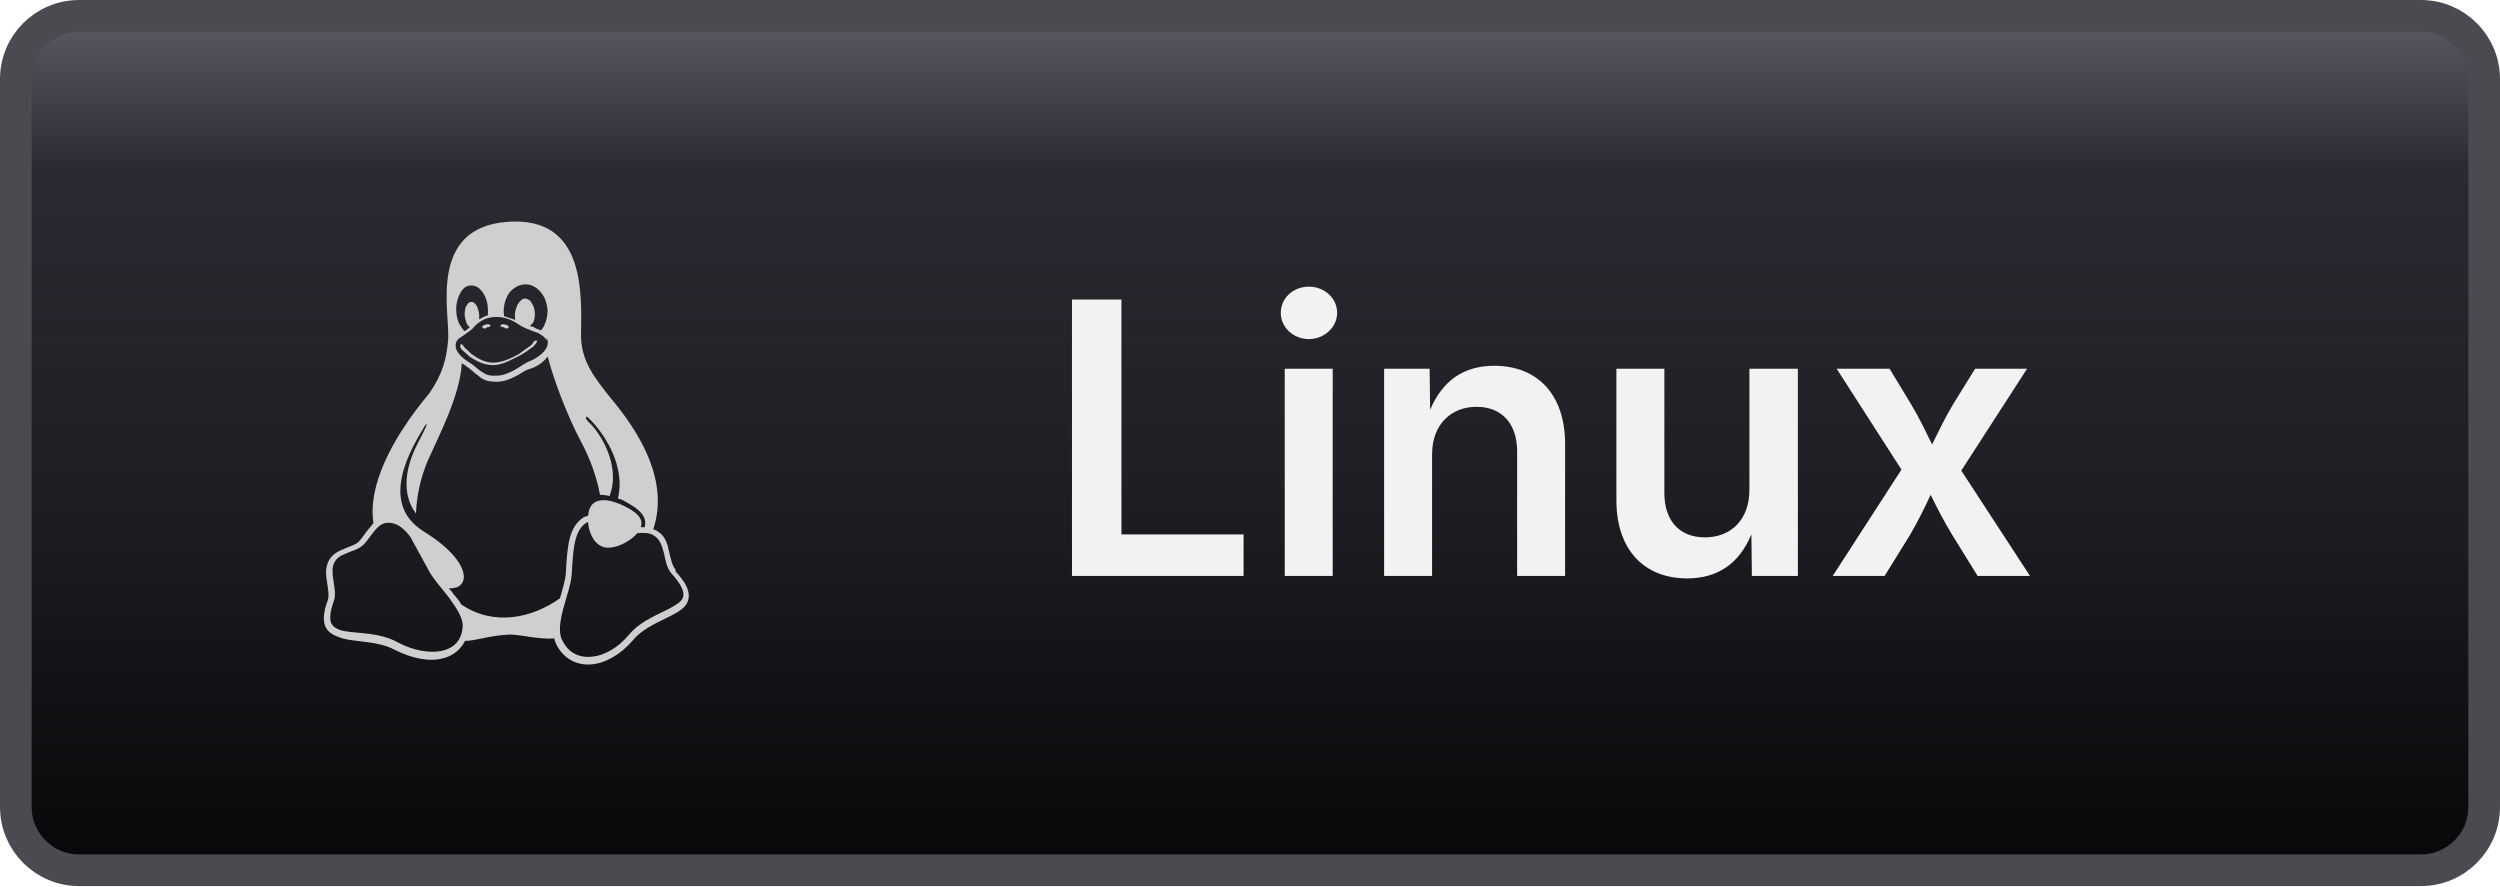
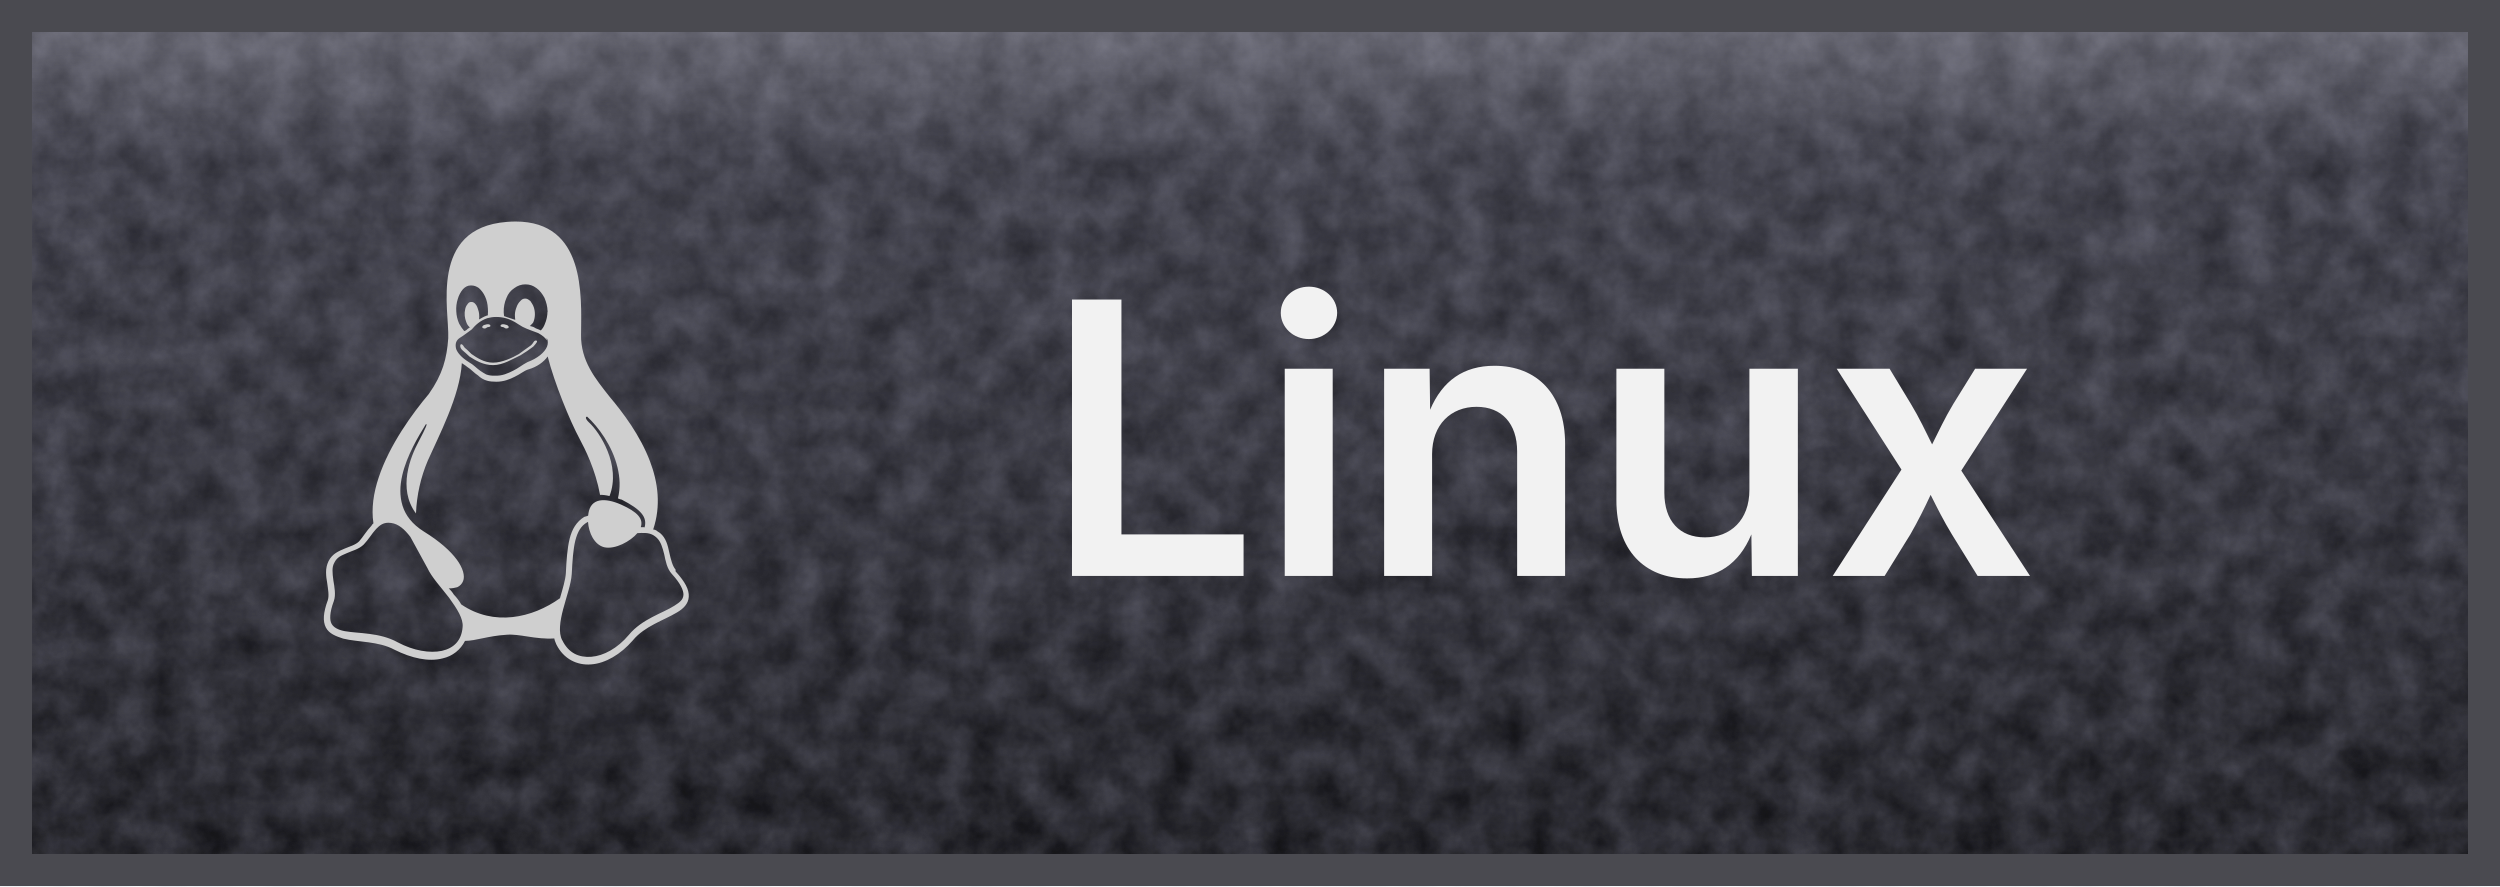
<svg xmlns="http://www.w3.org/2000/svg" width="79" height="28" viewBox="0 0 79 28" role="img" aria-label="Linux">
  <defs>
    <linearGradient id="pt" x1="0" y1="0" x2="0" y2="1">
      <stop offset="0" stop-color="#5a5a64" />
      <stop offset="0.18" stop-color="#2a2a32" />
      <stop offset="0.55" stop-color="#1e1e24" />
      <stop offset="1" stop-color="#08080a" />
    </linearGradient>
+     <filter id="gn" x="0" y="0" width="1" height="1" filterUnits="objectBoundingBox" primitiveUnits="userSpaceOnUse" color-interpolation-filters="sRGB">
+       <feTurbulence type="fractalNoise" baseFrequency="0.85" numOctaves="4" seed="4" stitchTiles="stitch" result="n" />
+       <feColorMatrix type="matrix" values="0 0 0 0 0.78  0 0 0 0 0.78  0 0 0 0 0.82  0 0 0 0.45 0" in="n" result="g" />
+       <feBlend in="SourceGraphic" in2="g" mode="overlay" />
+     </filter>
  </defs>
-   <rect x="0.5" y="0.5" width="78" height="27" rx="2" fill="url(#pt)" stroke="#4a4a50" />
+   <rect x="0" y="0" width="79" height="28" shape-rendering="crispEdges" fill="url(#pt)" filter="url(#gn)" />
+   <rect x="0.5" y="0.5" width="78" height="27" fill="none" stroke="#4a4a50" shape-rendering="crispEdges" />
  <g transform="translate(9.00 7.00) scale(0.5833)" fill="#cfcfcf">
    <path d="M12.504 0c-.155 0-.315.008-.48.021-4.226.333-3.105 4.807-3.17 6.298-.076 1.092-.3 1.953-1.05 3.02-.885 1.051-2.127 2.75-2.716 4.521-.278.832-.41 1.684-.287 2.489a.424.424 0 00-.11.135c-.26.268-.45.6-.663.839-.199.199-.485.267-.797.4-.313.136-.658.269-.864.68-.09.189-.136.394-.132.602 0 .199.027.4.055.536.058.399.116.728.04.97-.249.68-.28 1.145-.106 1.484.174.334.535.47.94.601.81.2 1.91.135 2.774.6.926.466 1.866.67 2.616.47.526-.116.97-.464 1.208-.946.587-.003 1.23-.269 2.26-.334.699-.058 1.574.267 2.577.2.025.134.063.198.114.333l.003.003c.391.778 1.113 1.132 1.884 1.071.771-.06 1.592-.536 2.257-1.306.631-.765 1.683-1.084 2.378-1.503.348-.199.629-.469.649-.853.023-.4-.2-.811-.714-1.376v-.097l-.003-.003c-.17-.2-.25-.535-.338-.926-.085-.401-.182-.786-.492-1.046h-.003c-.059-.054-.123-.067-.188-.135a.357.357 0 00-.19-.064c.431-1.278.264-2.55-.173-3.694-.533-1.41-1.465-2.638-2.175-3.483-.796-1.005-1.576-1.957-1.56-3.368.026-2.152.236-6.133-3.544-6.139zm.529 3.405h.013c.213 0 .396.062.584.198.19.135.33.332.438.533.105.259.158.459.166.724 0-.02.006-.04.006-.06v.105a.086.086 0 01-.004-.021l-.004-.024a1.807 1.807 0 01-.15.706.953.953 0 01-.213.335.71.71 0 00-.088-.042c-.104-.045-.198-.064-.284-.133a1.312 1.312 0 00-.22-.066c.05-.06.146-.133.183-.198.053-.128.082-.264.088-.402v-.02a1.21 1.21 0 00-.061-.4c-.045-.134-.101-.2-.183-.333-.084-.066-.167-.132-.267-.132h-.016c-.093 0-.176.03-.262.132a.8.8 0 00-.205.334 1.18 1.18 0 00-.09.4v.019c.002.089.008.179.02.267-.193-.067-.438-.135-.607-.202a1.635 1.635 0 01-.018-.2v-.02a1.772 1.772 0 01.15-.768c.082-.22.232-.406.43-.533a.985.985 0 01.594-.2zm-2.962.059h.036c.142 0 .27.048.399.135.146.129.264.288.344.465.09.199.14.4.153.667v.004c.007.134.006.2-.002.266v.08c-.03.007-.056.018-.083.024-.152.055-.274.135-.393.2.012-.09.013-.18.003-.267v-.015c-.012-.133-.04-.2-.082-.333a.613.613 0 00-.166-.267.248.248 0 00-.183-.064h-.021c-.071.006-.13.04-.186.132a.552.552 0 00-.12.27.944.944 0 00-.023.33v.015c.012.135.037.2.08.334.046.134.098.2.166.268.01.009.02.018.034.024-.07.057-.117.07-.176.136a.304.304 0 01-.131.068 2.62 2.62 0 01-.275-.402 1.772 1.772 0 01-.155-.667 1.759 1.759 0 01.08-.668 1.43 1.43 0 01.283-.535c.128-.133.26-.2.418-.2zm1.37 1.706c.332 0 .733.065 1.216.399.293.2.523.269 1.052.468h.003c.255.136.405.266.478.399v-.131a.571.571 0 01.016.47c-.123.31-.516.643-1.063.842v.002c-.268.135-.501.333-.775.465-.276.135-.588.292-1.012.267a1.139 1.139 0 01-.448-.067 3.566 3.566 0 01-.322-.198c-.195-.135-.363-.332-.612-.465v-.005h-.005c-.4-.246-.616-.512-.686-.71-.07-.268-.005-.47.193-.6.224-.135.38-.271.483-.336.104-.074.143-.102.176-.131h.002v-.003c.169-.202.436-.47.839-.601.139-.036.294-.065.466-.065zm2.8 2.142c.358 1.417 1.196 3.475 1.735 4.473.286.534.855 1.659 1.102 3.024.156-.005.33.018.513.064.646-1.671-.546-3.467-1.089-3.966-.22-.2-.232-.335-.123-.335.59.534 1.365 1.572 1.646 2.757.13.535.16 1.104.021 1.67.067.028.135.06.205.067 1.032.534 1.413.938 1.23 1.537v-.043c-.06-.003-.12 0-.18 0h-.016c.151-.467-.182-.825-1.065-1.224-.915-.4-1.646-.336-1.77.465-.008.043-.013.066-.018.135-.068.023-.139.053-.209.064-.43.268-.662.669-.793 1.187-.13.533-.17 1.156-.205 1.869v.003c-.02.334-.17.838-.319 1.35-1.5 1.072-3.58 1.538-5.348.334a2.645 2.645 0 00-.402-.533 1.45 1.45 0 00-.275-.333c.182 0 .338-.03.465-.067a.615.615 0 00.314-.334c.108-.267 0-.697-.345-1.163-.345-.467-.931-.995-1.788-1.521-.63-.4-.986-.87-1.15-1.396-.165-.534-.143-1.085-.015-1.645.245-1.07.873-2.11 1.274-2.763.107-.065.037.135-.408.974-.396.751-1.14 2.497-.122 3.854a8.123 8.123 0 01.647-2.876c.564-1.278 1.743-3.504 1.836-5.268.048.036.217.135.289.202.218.133.38.333.59.465.21.201.477.335.876.335.039.003.075.006.11.006.412 0 .73-.134.997-.268.29-.134.52-.334.74-.4h.005c.467-.135.835-.402 1.044-.7zm2.185 8.958c.037.6.343 1.245.882 1.377.588.134 1.434-.333 1.791-.765l.211-.01c.315-.007.577.01.847.268l.003.003c.208.199.305.53.391.876.085.4.154.78.409 1.066.486.527.645.906.636 1.14l.003-.007v.018l-.003-.012c-.015.262-.185.396-.498.595-.63.401-1.746.712-2.457 1.57-.618.737-1.37 1.14-2.036 1.191-.664.053-1.237-.2-1.574-.898l-.005-.003c-.21-.4-.12-1.025.056-1.69.176-.668.428-1.344.463-1.897.037-.714.076-1.335.195-1.814.12-.465.308-.797.641-.984l.045-.022zm-10.814.049h.01c.053 0 .105.005.157.014.376.055.706.333 1.023.752l.91 1.664.003.003c.243.533.754 1.064 1.189 1.637.434.598.77 1.131.729 1.57v.006c-.057.744-.48 1.148-1.125 1.294-.645.135-1.52.002-2.395-.464-.968-.536-2.118-.469-2.857-.602-.369-.066-.61-.2-.723-.4-.11-.2-.113-.602.123-1.23v-.004l.002-.003c.117-.334.03-.752-.027-1.118-.055-.401-.083-.71.043-.94.16-.334.396-.4.69-.533.294-.135.64-.202.915-.47h.002v-.002c.256-.268.445-.601.668-.838.19-.201.38-.336.663-.336zm7.159-9.074c-.435.201-.945.535-1.488.535-.542 0-.97-.267-1.28-.466-.154-.134-.28-.268-.373-.335-.164-.134-.144-.333-.074-.333.109.016.129.134.199.2.096.066.215.2.36.333.292.2.68.467 1.167.467.485 0 1.053-.267 1.398-.466.195-.135.445-.334.648-.467.156-.136.149-.267.279-.267.128.016.034.134-.147.332a8.097 8.097 0 01-.69.468zm-1.082-1.583V5.64c-.006-.02.013-.042.029-.05.074-.043.18-.027.26.004.063 0 .16.067.15.135-.006.049-.085.066-.135.066-.055 0-.092-.043-.141-.068-.052-.018-.146-.008-.163-.065zm-.551 0c-.02.058-.113.049-.166.066-.047.025-.086.068-.14.068-.05 0-.13-.02-.136-.068-.01-.066.088-.133.15-.133.08-.031.184-.047.259-.005.019.009.036.03.03.05v.02h.003z" />
  </g>
  <text x="33" y="18.2" font-family="system-ui, -apple-system, Segoe UI, sans-serif" font-size="12" font-weight="600" fill="#f2f2f2">Linux</text>
</svg>
